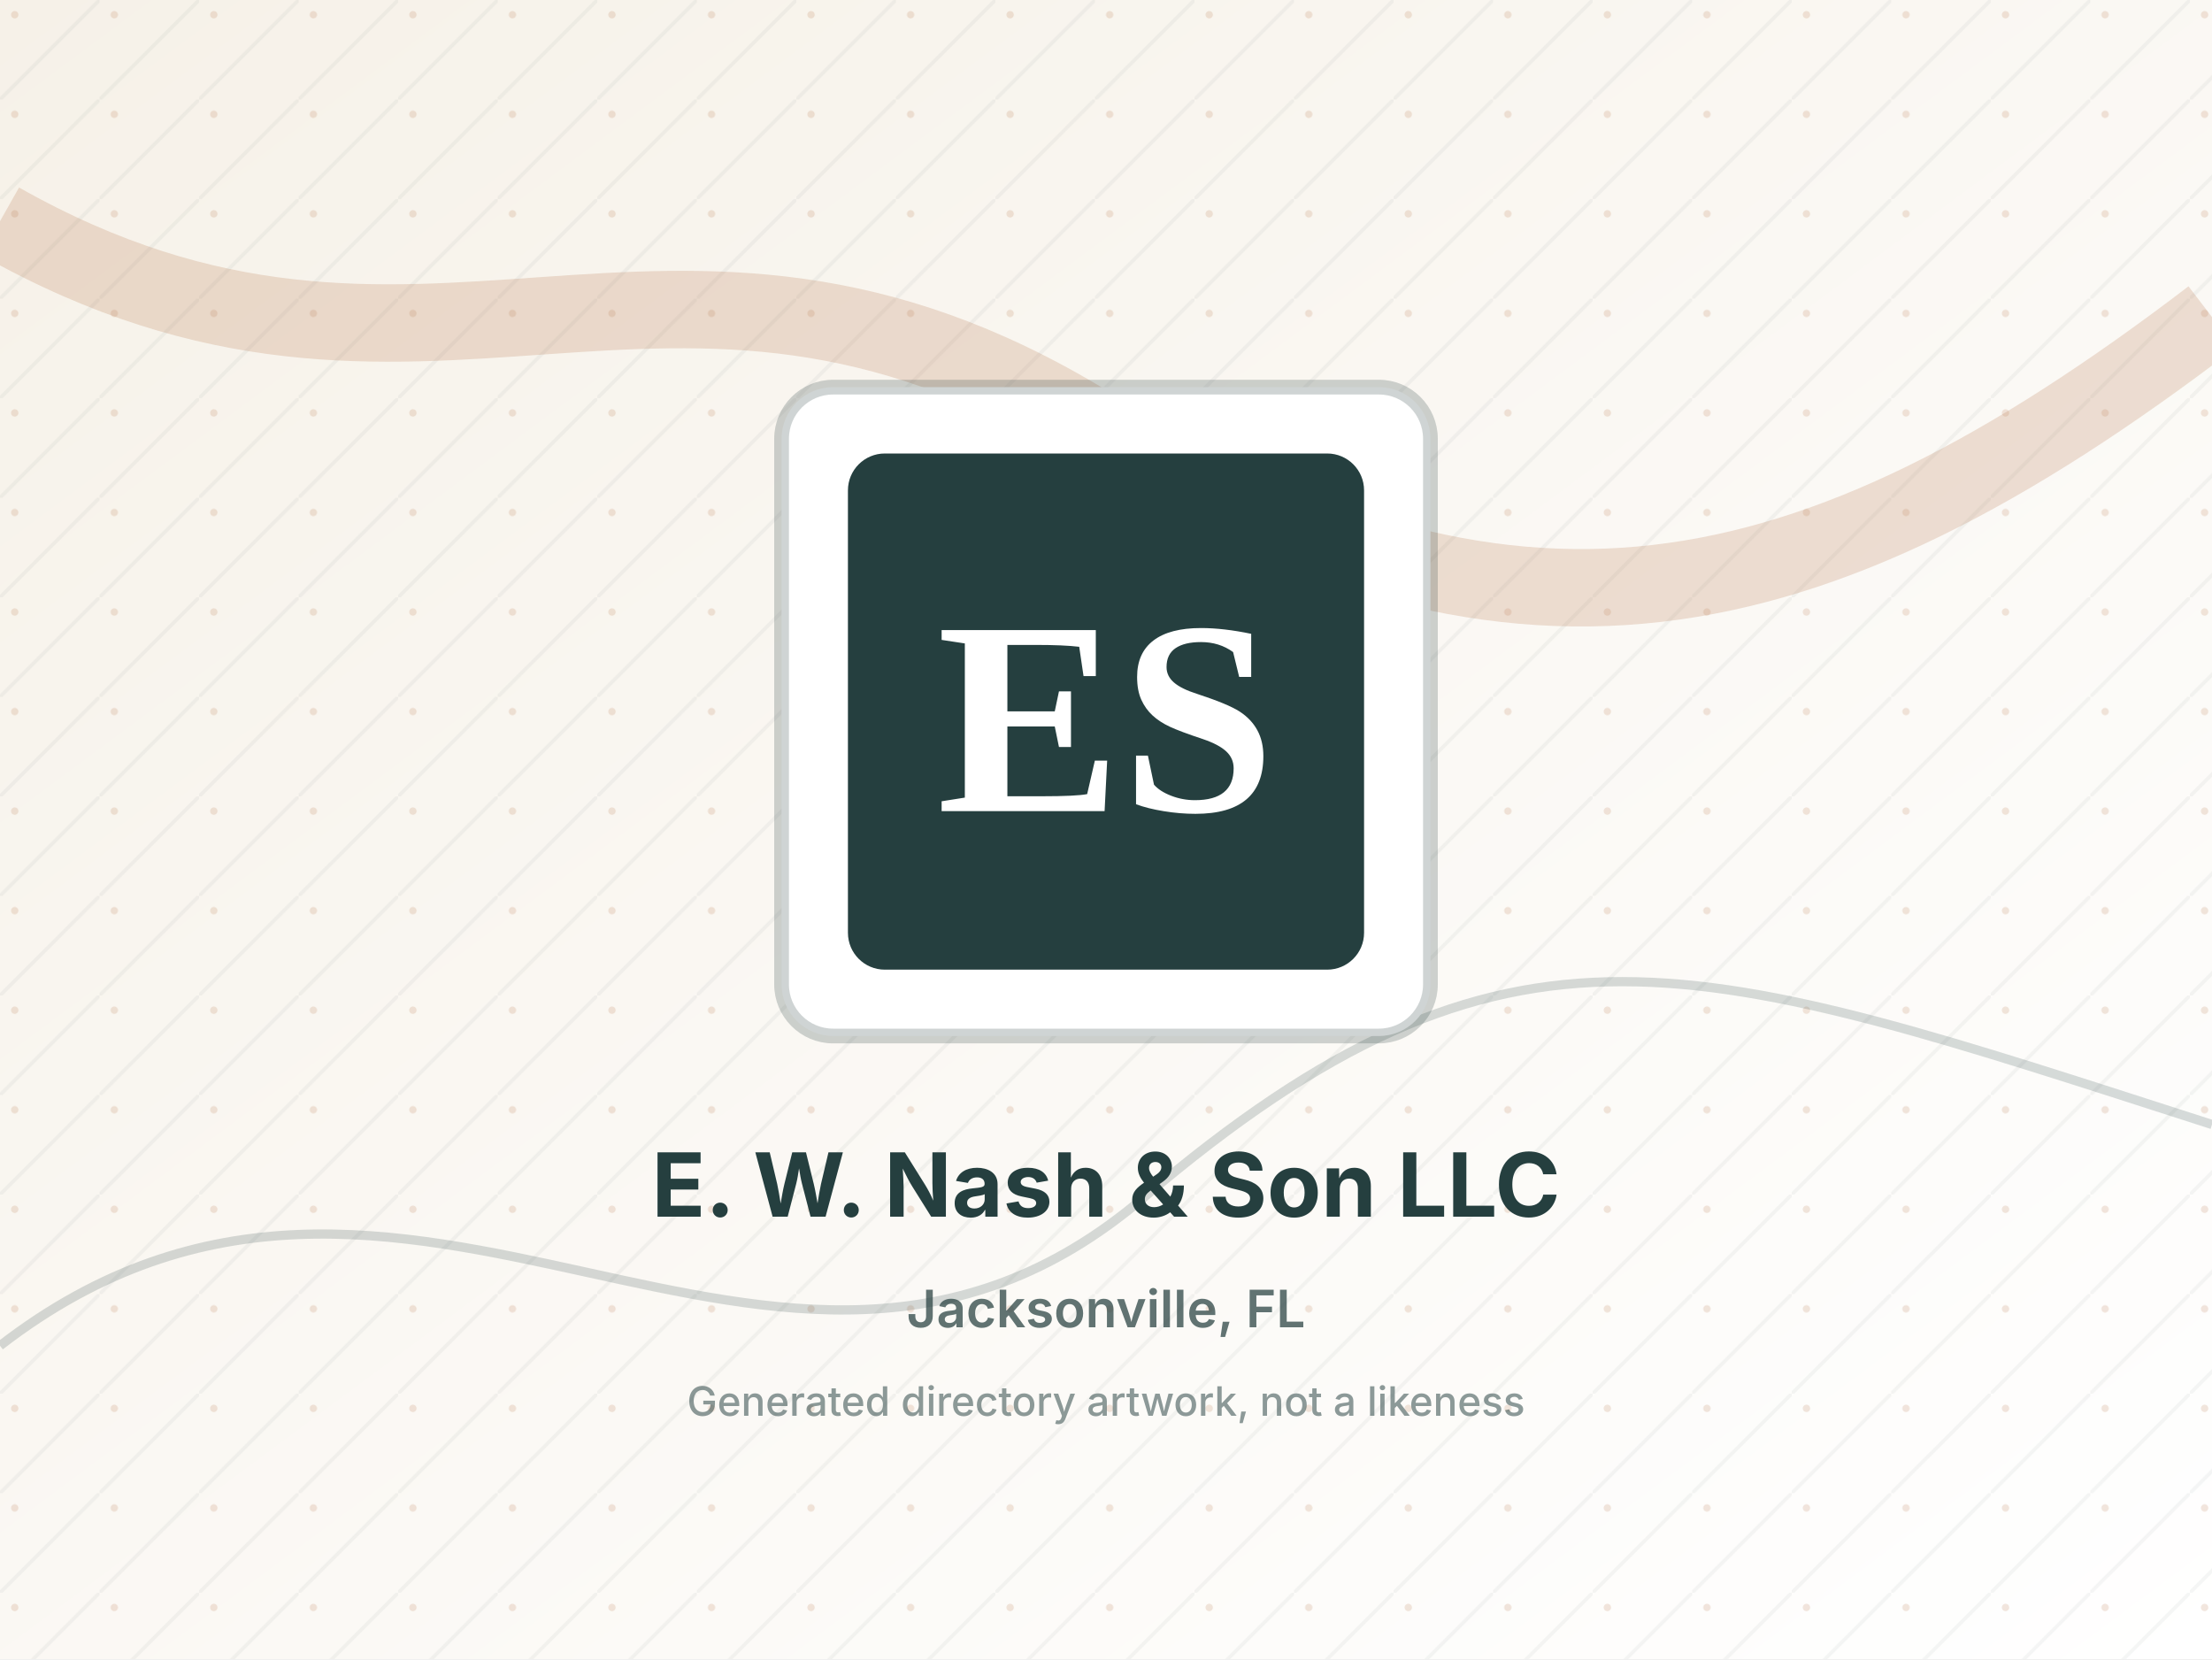
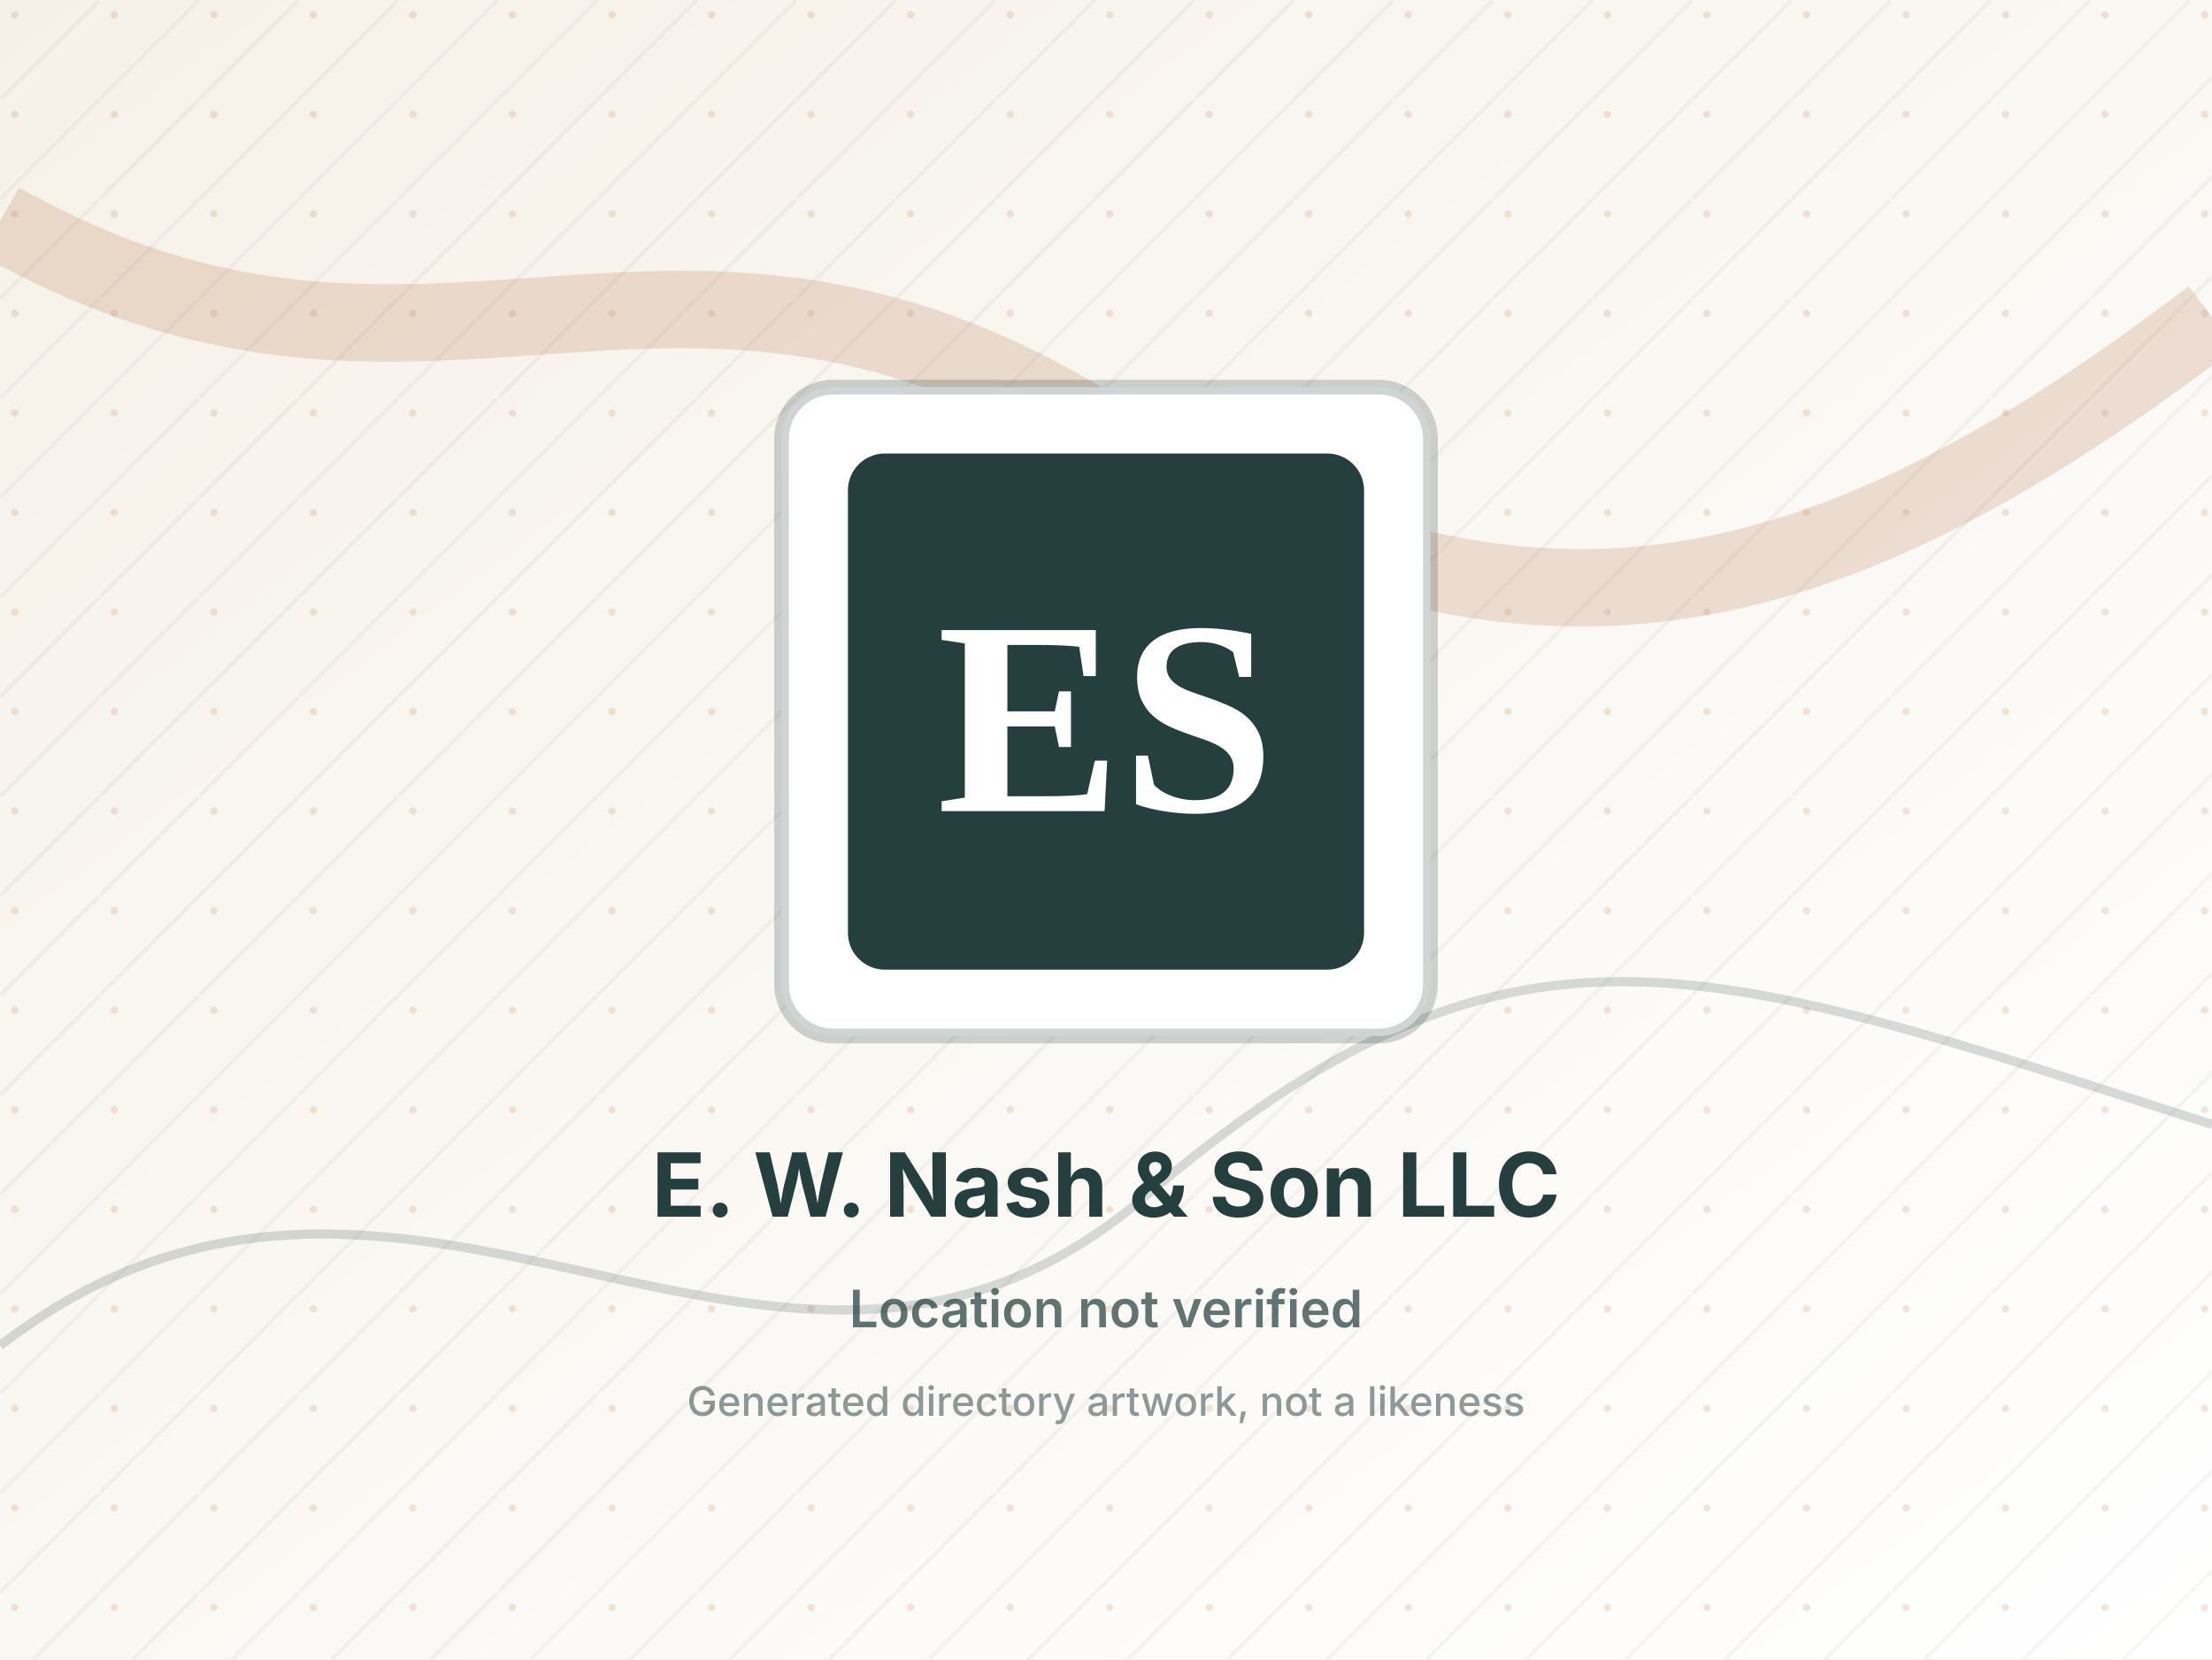
<svg xmlns="http://www.w3.org/2000/svg" viewBox="0 0 1200 900" role="img" aria-labelledby="title desc">
  <defs>
    <linearGradient id="paper" x1="0" y1="0" x2="1" y2="1">
      <stop offset="0" stop-color="#f6f1e8" />
      <stop offset="1" stop-color="#ffffff" />
    </linearGradient>
    <pattern id="ticks" width="54" height="54" patternUnits="userSpaceOnUse">
      <path d="M0 54 L54 0" stroke="#253f3f" stroke-opacity=".045" stroke-width="2" />
      <circle cx="8" cy="8" r="2" fill="#b8794d" fill-opacity=".18" />
    </pattern>
  </defs>
  <rect width="1200" height="900" fill="url(#paper)" />
  <rect width="1200" height="900" fill="url(#ticks)" />
  <path d="M0 120 C230 250, 360 90, 590 230 S980 340, 1200 172" fill="none" stroke="#b8794d" stroke-width="42" stroke-opacity=".22" />
  <path d="M0 730 C220 560, 420 820, 620 650 S920 520, 1200 610" fill="none" stroke="#253f3f" stroke-width="5" stroke-opacity=".18" />
  <g transform="translate(600 386) rotate(0)">
    <rect x="-176" y="-176" width="352" height="352" rx="28" fill="#fff" stroke="#253f3f" stroke-opacity=".22" stroke-width="8" />
    <rect x="-140" y="-140" width="280" height="280" rx="20" fill="#253f3f" />
    <text x="0" y="54" text-anchor="middle" font-family="Georgia, 'Times New Roman', serif" font-size="150" font-weight="700" fill="#fff">ES</text>
  </g>
  <g font-family="Inter, Arial, sans-serif" text-anchor="middle">
    <text x="600" y="660" font-size="48" font-weight="700" fill="#253f3f">E. W. Nash &amp; Son LLC</text>
-     <text x="600" y="720" font-size="28" font-weight="600" fill="#253f3f" opacity=".72">Jacksonville, FL</text>
+     <text x="600" y="720" font-size="28" font-weight="600" fill="#253f3f" opacity=".72">Location not verified</text>
    <text x="600" y="768" font-size="22" font-weight="500" fill="#253f3f" opacity=".52">Generated directory artwork, not a likeness</text>
  </g>
</svg>
